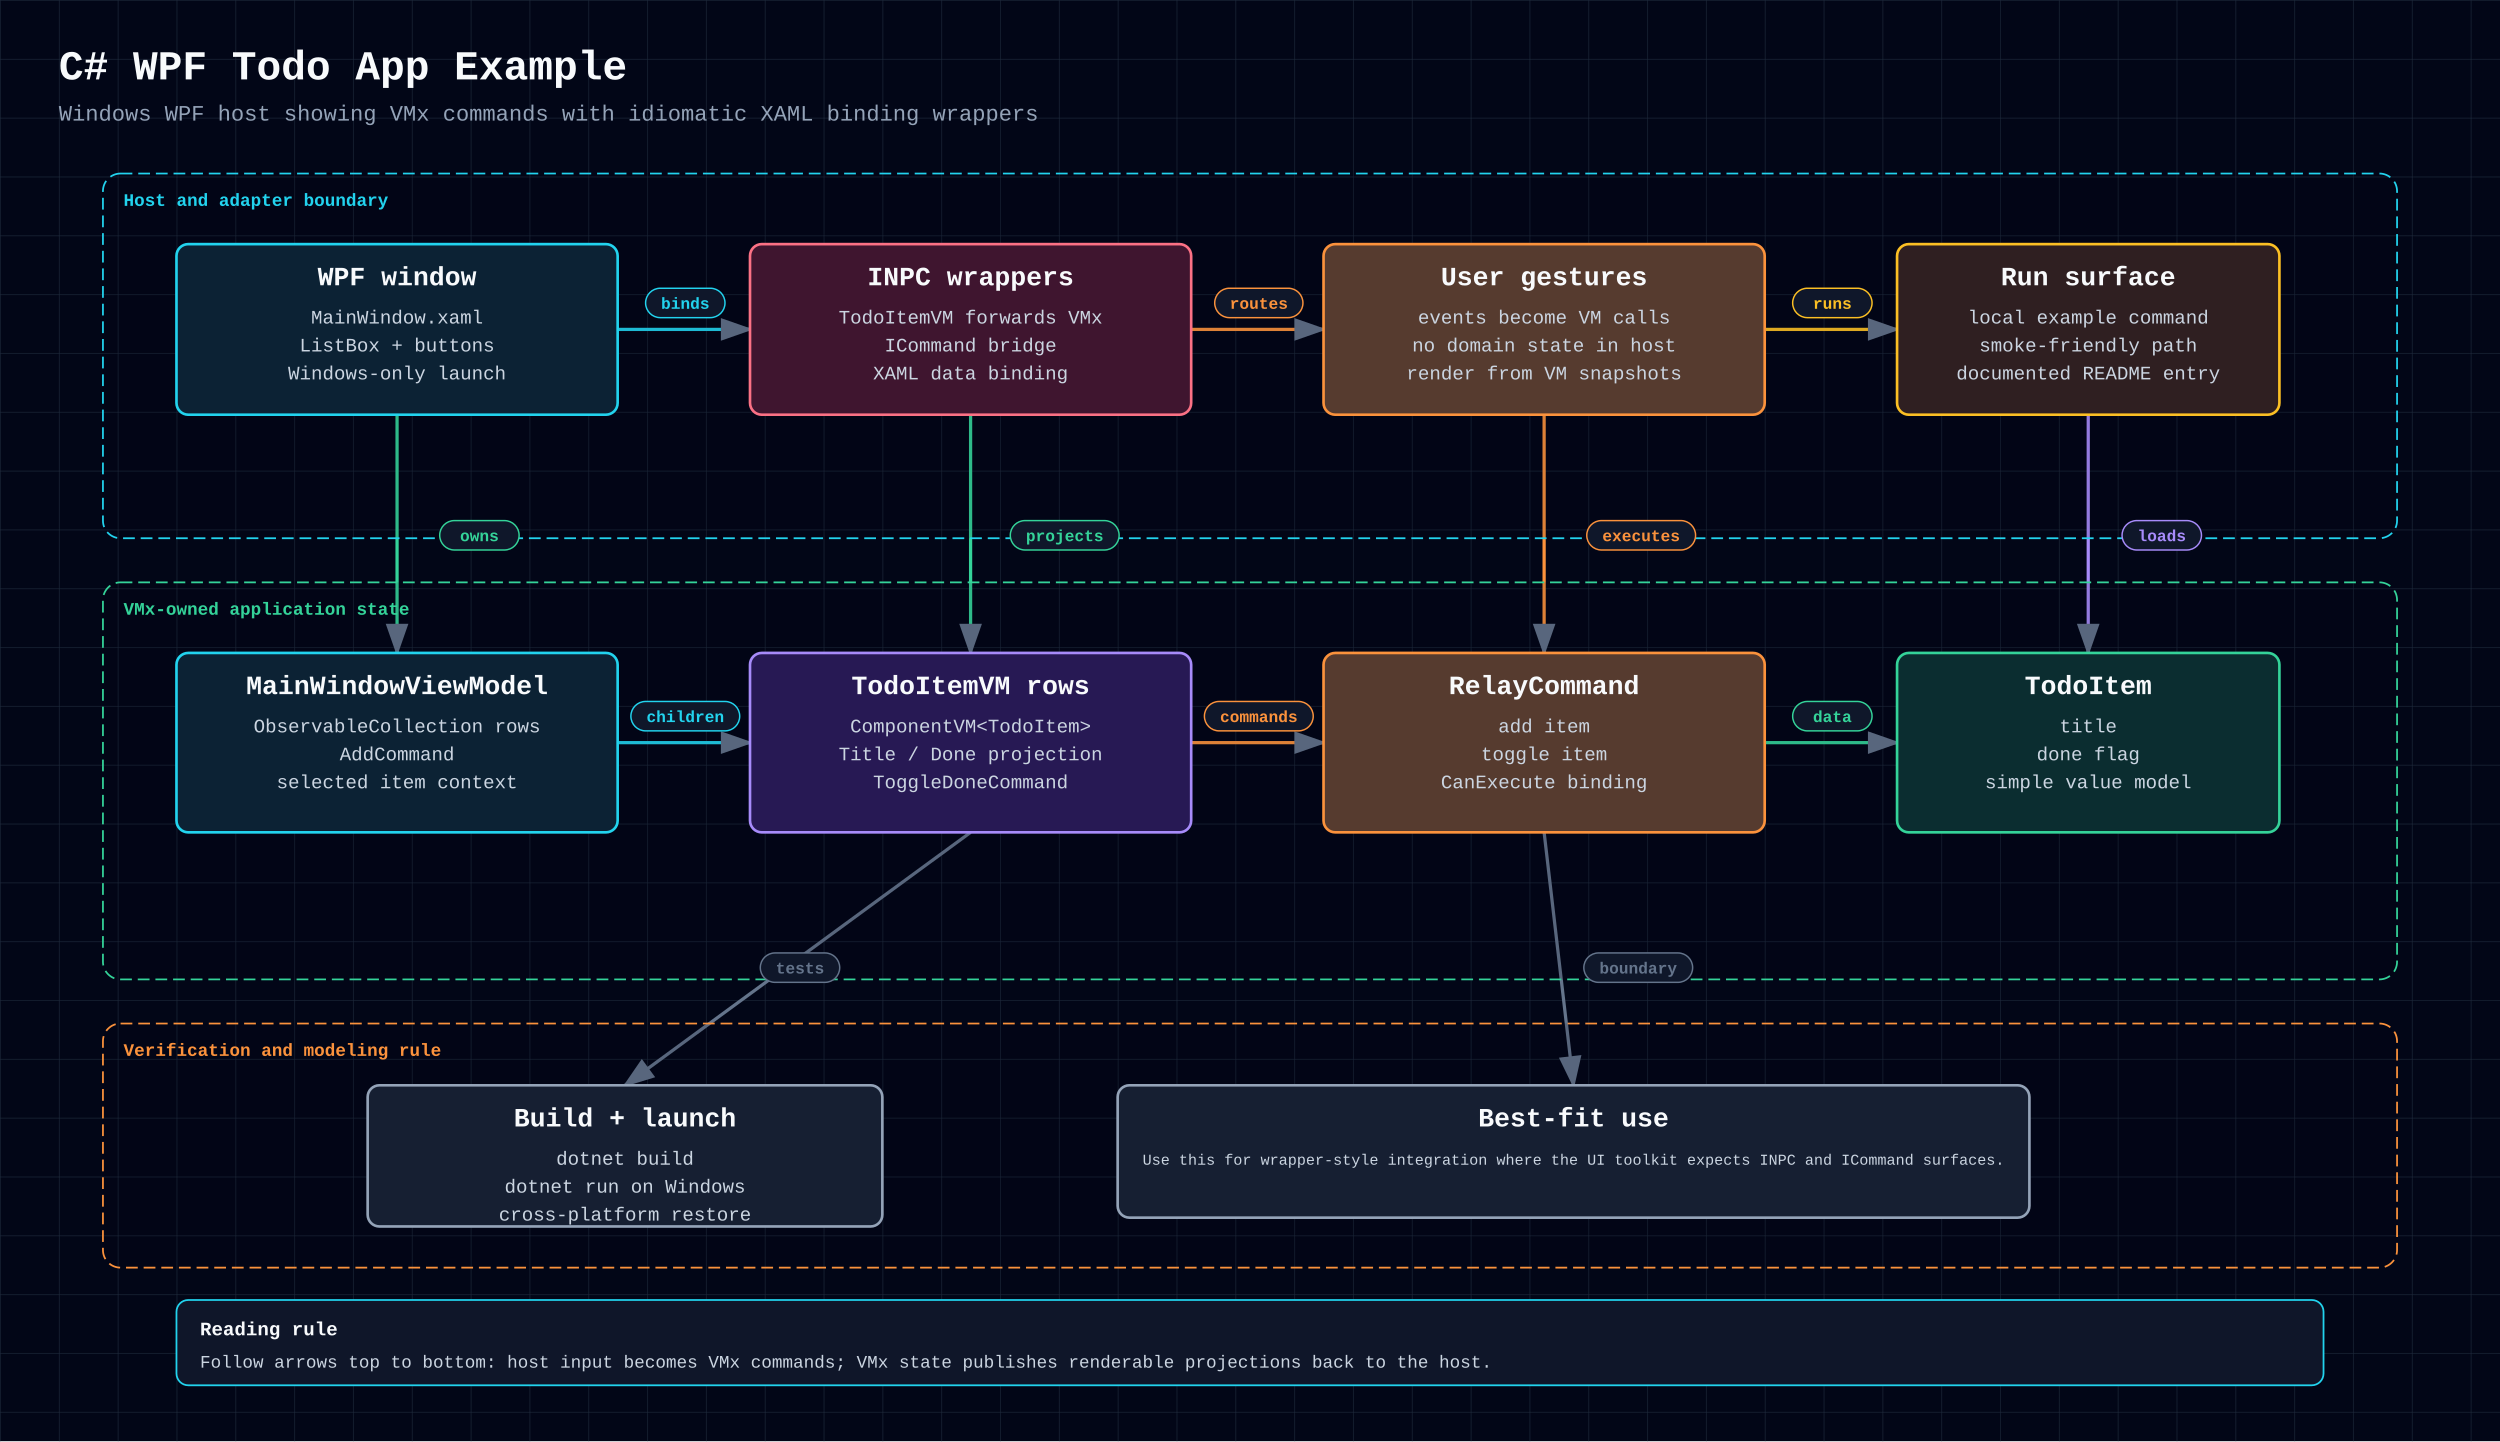
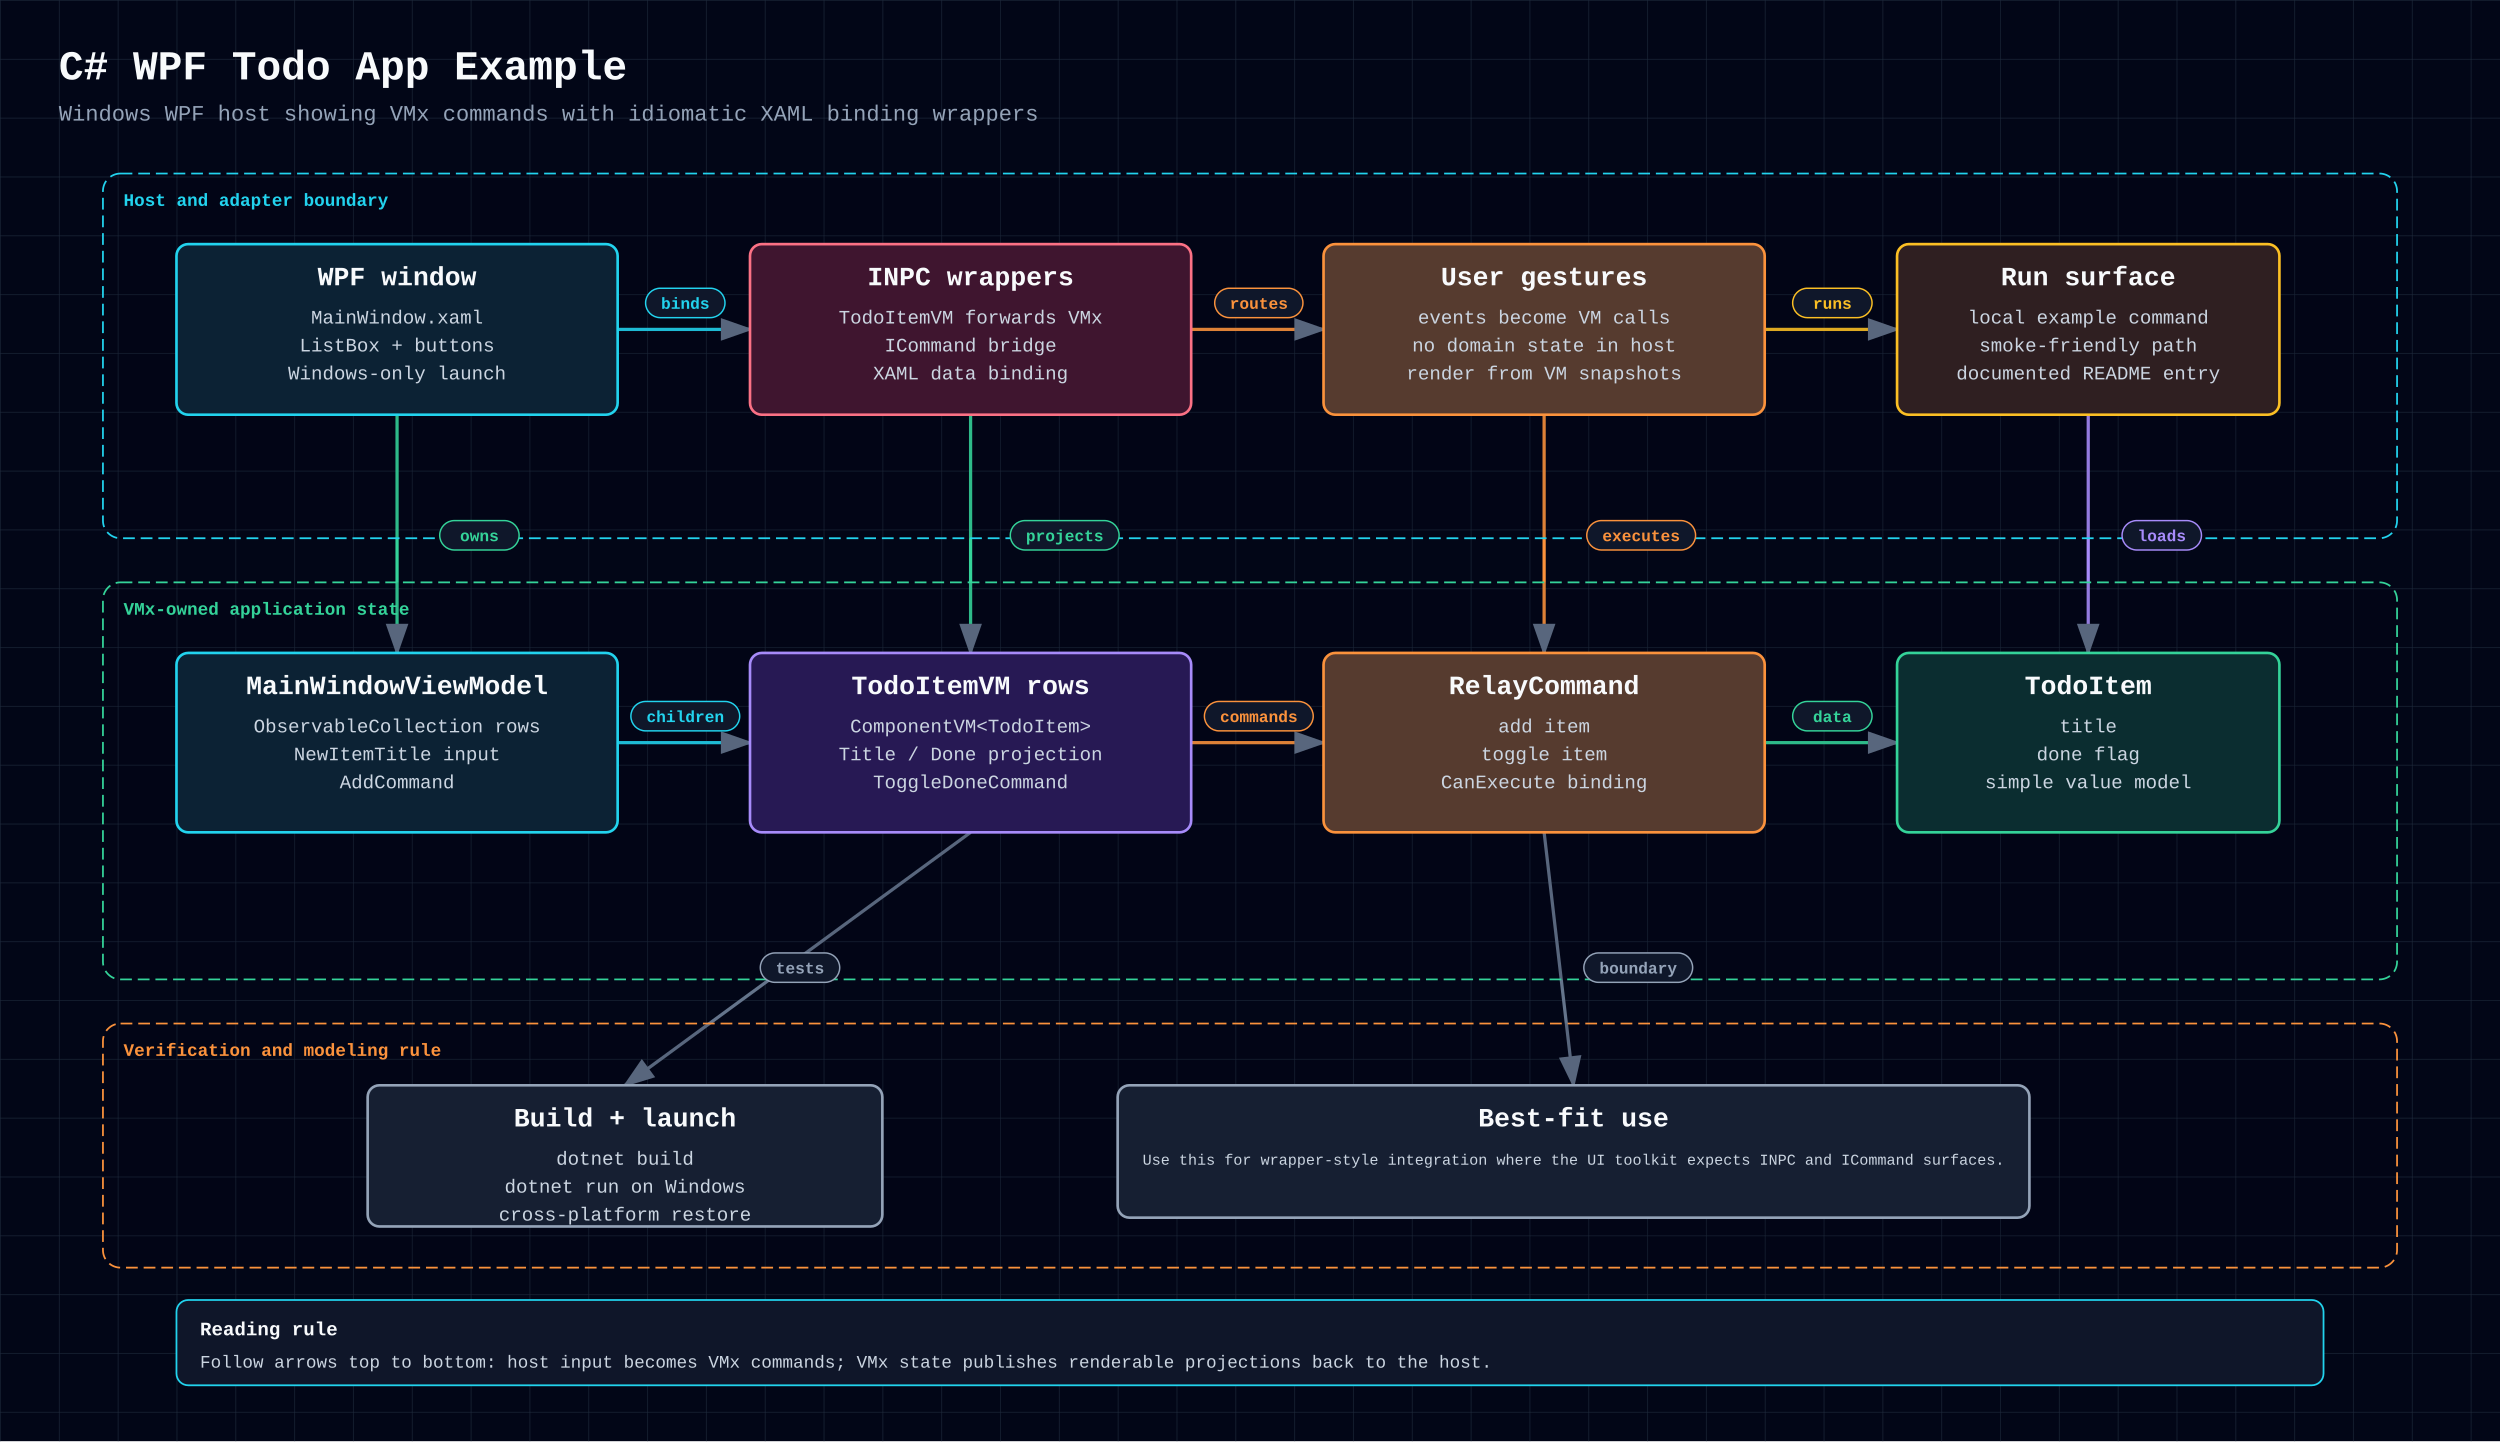
- <svg xmlns="http://www.w3.org/2000/svg" width="1700" height="980" viewBox="0 0 1700 980" style="font-family: 'JetBrains Mono', ui-monospace, SFMono-Regular, Menlo, Monaco, Consolas, 'Liberation Mono', 'Courier New', monospace;">
+ <svg xmlns="http://www.w3.org/2000/svg" width="1700" height="980" viewBox="0 0 1700 980" role="img" aria-labelledby="diagram-title diagram-description" style="font-family: 'JetBrains Mono', ui-monospace, SFMono-Regular, Menlo, Monaco, Consolas, 'Liberation Mono', 'Courier New', monospace;">
  <defs>
    <style>
      text { font-family: 'JetBrains Mono', ui-monospace, SFMono-Regular, Menlo, Monaco, Consolas, 'Liberation Mono', 'Courier New', monospace; }
    </style>
    <pattern id="grid" width="40" height="40" patternUnits="userSpaceOnUse">
      <path d="M 40 0 L 0 0 0 40" fill="none" stroke="#1e293b" stroke-width="0.8" />
    </pattern>
    <marker id="arrowhead" markerWidth="10" markerHeight="7" refX="9" refY="3.5" orient="auto">
      <polygon points="0 0, 10 3.5, 0 7" fill="#64748b" />
    </marker>
  </defs>
  <rect width="100%" height="100%" fill="#020617" />
  <rect width="100%" height="100%" fill="url(#grid)" />
  <text x="40" y="54" fill="#f8fafc" font-size="28" font-weight="700" text-anchor="start">C# WPF Todo App Example</text>
  <text x="40" y="82" fill="#94a3b8" font-size="15" font-weight="400" text-anchor="start">Windows WPF host showing VMx commands with idiomatic XAML binding wrappers</text>
  <polyline points="420,224 510,224" fill="none" stroke="#22d3ee" stroke-width="2.2" marker-end="url(#arrowhead)" />
  <polyline points="810,224 900,224" fill="none" stroke="#fb923c" stroke-width="2.2" marker-end="url(#arrowhead)" />
  <polyline points="1200,224 1290,224" fill="none" stroke="#fbbf24" stroke-width="2.2" marker-end="url(#arrowhead)" />
  <polyline points="270,282 270,444" fill="none" stroke="#34d399" stroke-width="2.2" marker-end="url(#arrowhead)" />
  <polyline points="660,282 660,444" fill="none" stroke="#34d399" stroke-width="2.2" marker-end="url(#arrowhead)" />
  <polyline points="1050,282 1050,444" fill="none" stroke="#fb923c" stroke-width="2.2" marker-end="url(#arrowhead)" />
  <polyline points="1420,282 1420,444" fill="none" stroke="#a78bfa" stroke-width="2.2" marker-end="url(#arrowhead)" />
  <polyline points="420,505 510,505" fill="none" stroke="#22d3ee" stroke-width="2.2" marker-end="url(#arrowhead)" />
  <polyline points="810,505 900,505" fill="none" stroke="#fb923c" stroke-width="2.2" marker-end="url(#arrowhead)" />
  <polyline points="1200,505 1290,505" fill="none" stroke="#34d399" stroke-width="2.2" marker-end="url(#arrowhead)" />
  <polyline points="660,566 425,738" fill="none" stroke="#64748b" stroke-width="2.2" marker-end="url(#arrowhead)" />
  <polyline points="1050,566 1070,738" fill="none" stroke="#64748b" stroke-width="2.2" marker-end="url(#arrowhead)" />
  <rect x="70" y="118" width="1560" height="248" rx="12" fill="rgba(2, 6, 23, 0.12)" stroke="#22d3ee" stroke-width="1.2" stroke-dasharray="8 4" />
  <text x="84" y="140" fill="#22d3ee" font-size="12" font-weight="700" text-anchor="start">Host and adapter boundary</text>
  <rect x="70" y="396" width="1560" height="270" rx="12" fill="rgba(2, 6, 23, 0.12)" stroke="#34d399" stroke-width="1.2" stroke-dasharray="8 4" />
  <text x="84" y="418" fill="#34d399" font-size="12" font-weight="700" text-anchor="start">VMx-owned application state</text>
  <rect x="70" y="696" width="1560" height="166" rx="12" fill="rgba(2, 6, 23, 0.12)" stroke="#fb923c" stroke-width="1.2" stroke-dasharray="8 4" />
  <text x="84" y="718" fill="#fb923c" font-size="12" font-weight="700" text-anchor="start">Verification and modeling rule</text>
  <rect x="120" y="166" width="300" height="116" rx="8" fill="#0f172a" />
  <rect x="120" y="166" width="300" height="116" rx="8" fill="rgba(8, 51, 68, 0.4)" stroke="#22d3ee" stroke-width="1.8" />
  <text x="270" y="194" fill="#f8fafc" font-size="18" font-weight="700" text-anchor="middle">WPF window</text>
  <text x="270" y="220" fill="#cbd5e1" font-size="13" font-weight="400" text-anchor="middle">MainWindow.xaml</text>
  <text x="270" y="239" fill="#cbd5e1" font-size="13" font-weight="400" text-anchor="middle">ListBox + buttons</text>
  <text x="270" y="258" fill="#cbd5e1" font-size="13" font-weight="400" text-anchor="middle">Windows-only launch</text>
  <rect x="510" y="166" width="300" height="116" rx="8" fill="#0f172a" />
  <rect x="510" y="166" width="300" height="116" rx="8" fill="rgba(136, 19, 55, 0.4)" stroke="#fb7185" stroke-width="1.8" />
  <text x="660" y="194" fill="#f8fafc" font-size="18" font-weight="700" text-anchor="middle">INPC wrappers</text>
  <text x="660" y="220" fill="#cbd5e1" font-size="13" font-weight="400" text-anchor="middle">TodoItemVM forwards VMx</text>
  <text x="660" y="239" fill="#cbd5e1" font-size="13" font-weight="400" text-anchor="middle">ICommand bridge</text>
  <text x="660" y="258" fill="#cbd5e1" font-size="13" font-weight="400" text-anchor="middle">XAML data binding</text>
  <rect x="900" y="166" width="300" height="116" rx="8" fill="#0f172a" />
  <rect x="900" y="166" width="300" height="116" rx="8" fill="rgba(251, 146, 60, 0.3)" stroke="#fb923c" stroke-width="1.8" />
  <text x="1050" y="194" fill="#f8fafc" font-size="18" font-weight="700" text-anchor="middle">User gestures</text>
  <text x="1050" y="220" fill="#cbd5e1" font-size="13" font-weight="400" text-anchor="middle">events become VM calls</text>
  <text x="1050" y="239" fill="#cbd5e1" font-size="13" font-weight="400" text-anchor="middle">no domain state in host</text>
  <text x="1050" y="258" fill="#cbd5e1" font-size="13" font-weight="400" text-anchor="middle">render from VM snapshots</text>
  <rect x="1290" y="166" width="260" height="116" rx="8" fill="#0f172a" />
  <rect x="1290" y="166" width="260" height="116" rx="8" fill="rgba(120, 53, 15, 0.3)" stroke="#fbbf24" stroke-width="1.8" />
  <text x="1420" y="194" fill="#f8fafc" font-size="18" font-weight="700" text-anchor="middle">Run surface</text>
  <text x="1420" y="220" fill="#cbd5e1" font-size="13" font-weight="400" text-anchor="middle">local example command</text>
  <text x="1420" y="239" fill="#cbd5e1" font-size="13" font-weight="400" text-anchor="middle">smoke-friendly path</text>
  <text x="1420" y="258" fill="#cbd5e1" font-size="13" font-weight="400" text-anchor="middle">documented README entry</text>
  <rect x="120" y="444" width="300" height="122" rx="8" fill="#0f172a" />
  <rect x="120" y="444" width="300" height="122" rx="8" fill="rgba(8, 51, 68, 0.4)" stroke="#22d3ee" stroke-width="1.8" />
  <text x="270" y="472" fill="#f8fafc" font-size="18" font-weight="700" text-anchor="middle">MainWindowViewModel</text>
  <text x="270" y="498" fill="#cbd5e1" font-size="13" font-weight="400" text-anchor="middle">ObservableCollection rows</text>
-   <text x="270" y="517" fill="#cbd5e1" font-size="13" font-weight="400" text-anchor="middle">AddCommand</text>
-   <text x="270" y="536" fill="#cbd5e1" font-size="13" font-weight="400" text-anchor="middle">selected item context</text>
+   <text x="270" y="517" fill="#cbd5e1" font-size="13" font-weight="400" text-anchor="middle">NewItemTitle input</text>
+   <text x="270" y="536" fill="#cbd5e1" font-size="13" font-weight="400" text-anchor="middle">AddCommand</text>
  <rect x="510" y="444" width="300" height="122" rx="8" fill="#0f172a" />
  <rect x="510" y="444" width="300" height="122" rx="8" fill="rgba(76, 29, 149, 0.4)" stroke="#a78bfa" stroke-width="1.8" />
  <text x="660" y="472" fill="#f8fafc" font-size="18" font-weight="700" text-anchor="middle">TodoItemVM rows</text>
  <text x="660" y="498" fill="#cbd5e1" font-size="13" font-weight="400" text-anchor="middle">ComponentVM&lt;TodoItem&gt;</text>
  <text x="660" y="517" fill="#cbd5e1" font-size="13" font-weight="400" text-anchor="middle">Title / Done projection</text>
  <text x="660" y="536" fill="#cbd5e1" font-size="13" font-weight="400" text-anchor="middle">ToggleDoneCommand</text>
  <rect x="900" y="444" width="300" height="122" rx="8" fill="#0f172a" />
  <rect x="900" y="444" width="300" height="122" rx="8" fill="rgba(251, 146, 60, 0.3)" stroke="#fb923c" stroke-width="1.8" />
  <text x="1050" y="472" fill="#f8fafc" font-size="18" font-weight="700" text-anchor="middle">RelayCommand</text>
  <text x="1050" y="498" fill="#cbd5e1" font-size="13" font-weight="400" text-anchor="middle">add item</text>
  <text x="1050" y="517" fill="#cbd5e1" font-size="13" font-weight="400" text-anchor="middle">toggle item</text>
  <text x="1050" y="536" fill="#cbd5e1" font-size="13" font-weight="400" text-anchor="middle">CanExecute binding</text>
  <rect x="1290" y="444" width="260" height="122" rx="8" fill="#0f172a" />
  <rect x="1290" y="444" width="260" height="122" rx="8" fill="rgba(6, 78, 59, 0.4)" stroke="#34d399" stroke-width="1.8" />
  <text x="1420" y="472" fill="#f8fafc" font-size="18" font-weight="700" text-anchor="middle">TodoItem</text>
  <text x="1420" y="498" fill="#cbd5e1" font-size="13" font-weight="400" text-anchor="middle">title</text>
  <text x="1420" y="517" fill="#cbd5e1" font-size="13" font-weight="400" text-anchor="middle">done flag</text>
  <text x="1420" y="536" fill="#cbd5e1" font-size="13" font-weight="400" text-anchor="middle">simple value model</text>
  <rect x="250" y="738" width="350" height="96" rx="8" fill="#0f172a" />
  <rect x="250" y="738" width="350" height="96" rx="8" fill="rgba(30, 41, 59, 0.5)" stroke="#94a3b8" stroke-width="1.8" />
  <text x="425" y="766" fill="#f8fafc" font-size="18" font-weight="700" text-anchor="middle">Build + launch</text>
  <text x="425" y="792" fill="#cbd5e1" font-size="13" font-weight="400" text-anchor="middle">dotnet build</text>
  <text x="425" y="811" fill="#cbd5e1" font-size="13" font-weight="400" text-anchor="middle">dotnet run on Windows</text>
  <text x="425" y="830" fill="#cbd5e1" font-size="13" font-weight="400" text-anchor="middle">cross-platform restore</text>
  <rect x="760" y="738" width="620" height="90" rx="8" fill="#0f172a" />
  <rect x="760" y="738" width="620" height="90" rx="8" fill="rgba(30, 41, 59, 0.5)" stroke="#94a3b8" stroke-width="1.8" />
  <text x="1070" y="766" fill="#f8fafc" font-size="18" font-weight="700" text-anchor="middle">Best-fit use</text>
  <text x="1070" y="792" fill="#cbd5e1" font-size="10.28" font-weight="400" text-anchor="middle">Use this for wrapper-style integration where the UI toolkit expects INPC and ICommand surfaces.</text>
  <rect x="120" y="884" width="1460" height="58" rx="8" fill="#0f172a" />
  <rect x="120" y="884" width="1460" height="58" rx="8" fill="rgba(15, 23, 42, 0.94)" stroke="#22d3ee" stroke-width="1.2" />
  <text x="136" y="908" fill="#f8fafc" font-size="13" font-weight="700" text-anchor="start">Reading rule</text>
  <text x="136" y="930" fill="#cbd5e1" font-size="12" font-weight="400" text-anchor="start">Follow arrows top to bottom: host input becomes VMx commands; VMx state publishes renderable projections back to the host.</text>
  <rect x="439" y="196" width="54" height="20" rx="10" fill="#0f172a" stroke="#22d3ee" stroke-width="1" />
  <text x="466" y="210" fill="#22d3ee" font-size="11" font-weight="700" text-anchor="middle">binds</text>
  <rect x="826" y="196" width="60" height="20" rx="10" fill="#0f172a" stroke="#fb923c" stroke-width="1" />
  <text x="856" y="210" fill="#fb923c" font-size="11" font-weight="700" text-anchor="middle">routes</text>
  <rect x="1219" y="196" width="54" height="20" rx="10" fill="#0f172a" stroke="#fbbf24" stroke-width="1" />
  <text x="1246" y="210" fill="#fbbf24" font-size="11" font-weight="700" text-anchor="middle">runs</text>
  <rect x="299" y="354" width="54" height="20" rx="10" fill="#0f172a" stroke="#34d399" stroke-width="1" />
  <text x="326" y="368" fill="#34d399" font-size="11" font-weight="700" text-anchor="middle">owns</text>
  <rect x="687" y="354" width="74" height="20" rx="10" fill="#0f172a" stroke="#34d399" stroke-width="1" />
  <text x="724" y="368" fill="#34d399" font-size="11" font-weight="700" text-anchor="middle">projects</text>
  <rect x="1079" y="354" width="74" height="20" rx="10" fill="#0f172a" stroke="#fb923c" stroke-width="1" />
  <text x="1116" y="368" fill="#fb923c" font-size="11" font-weight="700" text-anchor="middle">executes</text>
  <rect x="1443" y="354" width="54" height="20" rx="10" fill="#0f172a" stroke="#a78bfa" stroke-width="1" />
  <text x="1470" y="368" fill="#a78bfa" font-size="11" font-weight="700" text-anchor="middle">loads</text>
  <rect x="429" y="477" width="74" height="20" rx="10" fill="#0f172a" stroke="#22d3ee" stroke-width="1" />
  <text x="466" y="491" fill="#22d3ee" font-size="11" font-weight="700" text-anchor="middle">children</text>
  <rect x="819" y="477" width="74" height="20" rx="10" fill="#0f172a" stroke="#fb923c" stroke-width="1" />
  <text x="856" y="491" fill="#fb923c" font-size="11" font-weight="700" text-anchor="middle">commands</text>
  <rect x="1219" y="477" width="54" height="20" rx="10" fill="#0f172a" stroke="#34d399" stroke-width="1" />
  <text x="1246" y="491" fill="#34d399" font-size="11" font-weight="700" text-anchor="middle">data</text>
-   <rect x="517" y="648" width="54" height="20" rx="10" fill="#0f172a" stroke="#64748b" stroke-width="1" />
-   <text x="544" y="662" fill="#64748b" font-size="11" font-weight="700" text-anchor="middle">tests</text>
-   <rect x="1077" y="648" width="74" height="20" rx="10" fill="#0f172a" stroke="#64748b" stroke-width="1" />
-   <text x="1114" y="662" fill="#64748b" font-size="11" font-weight="700" text-anchor="middle">boundary</text>
+   <rect x="517" y="648" width="54" height="20" rx="10" fill="#0f172a" stroke="#94a3b8" stroke-width="1" />
+   <text x="544" y="662" fill="#94a3b8" font-size="11" font-weight="700" text-anchor="middle">tests</text>
+   <rect x="1077" y="648" width="74" height="20" rx="10" fill="#0f172a" stroke="#94a3b8" stroke-width="1" />
+   <text x="1114" y="662" fill="#94a3b8" font-size="11" font-weight="700" text-anchor="middle">boundary</text>
</svg>
